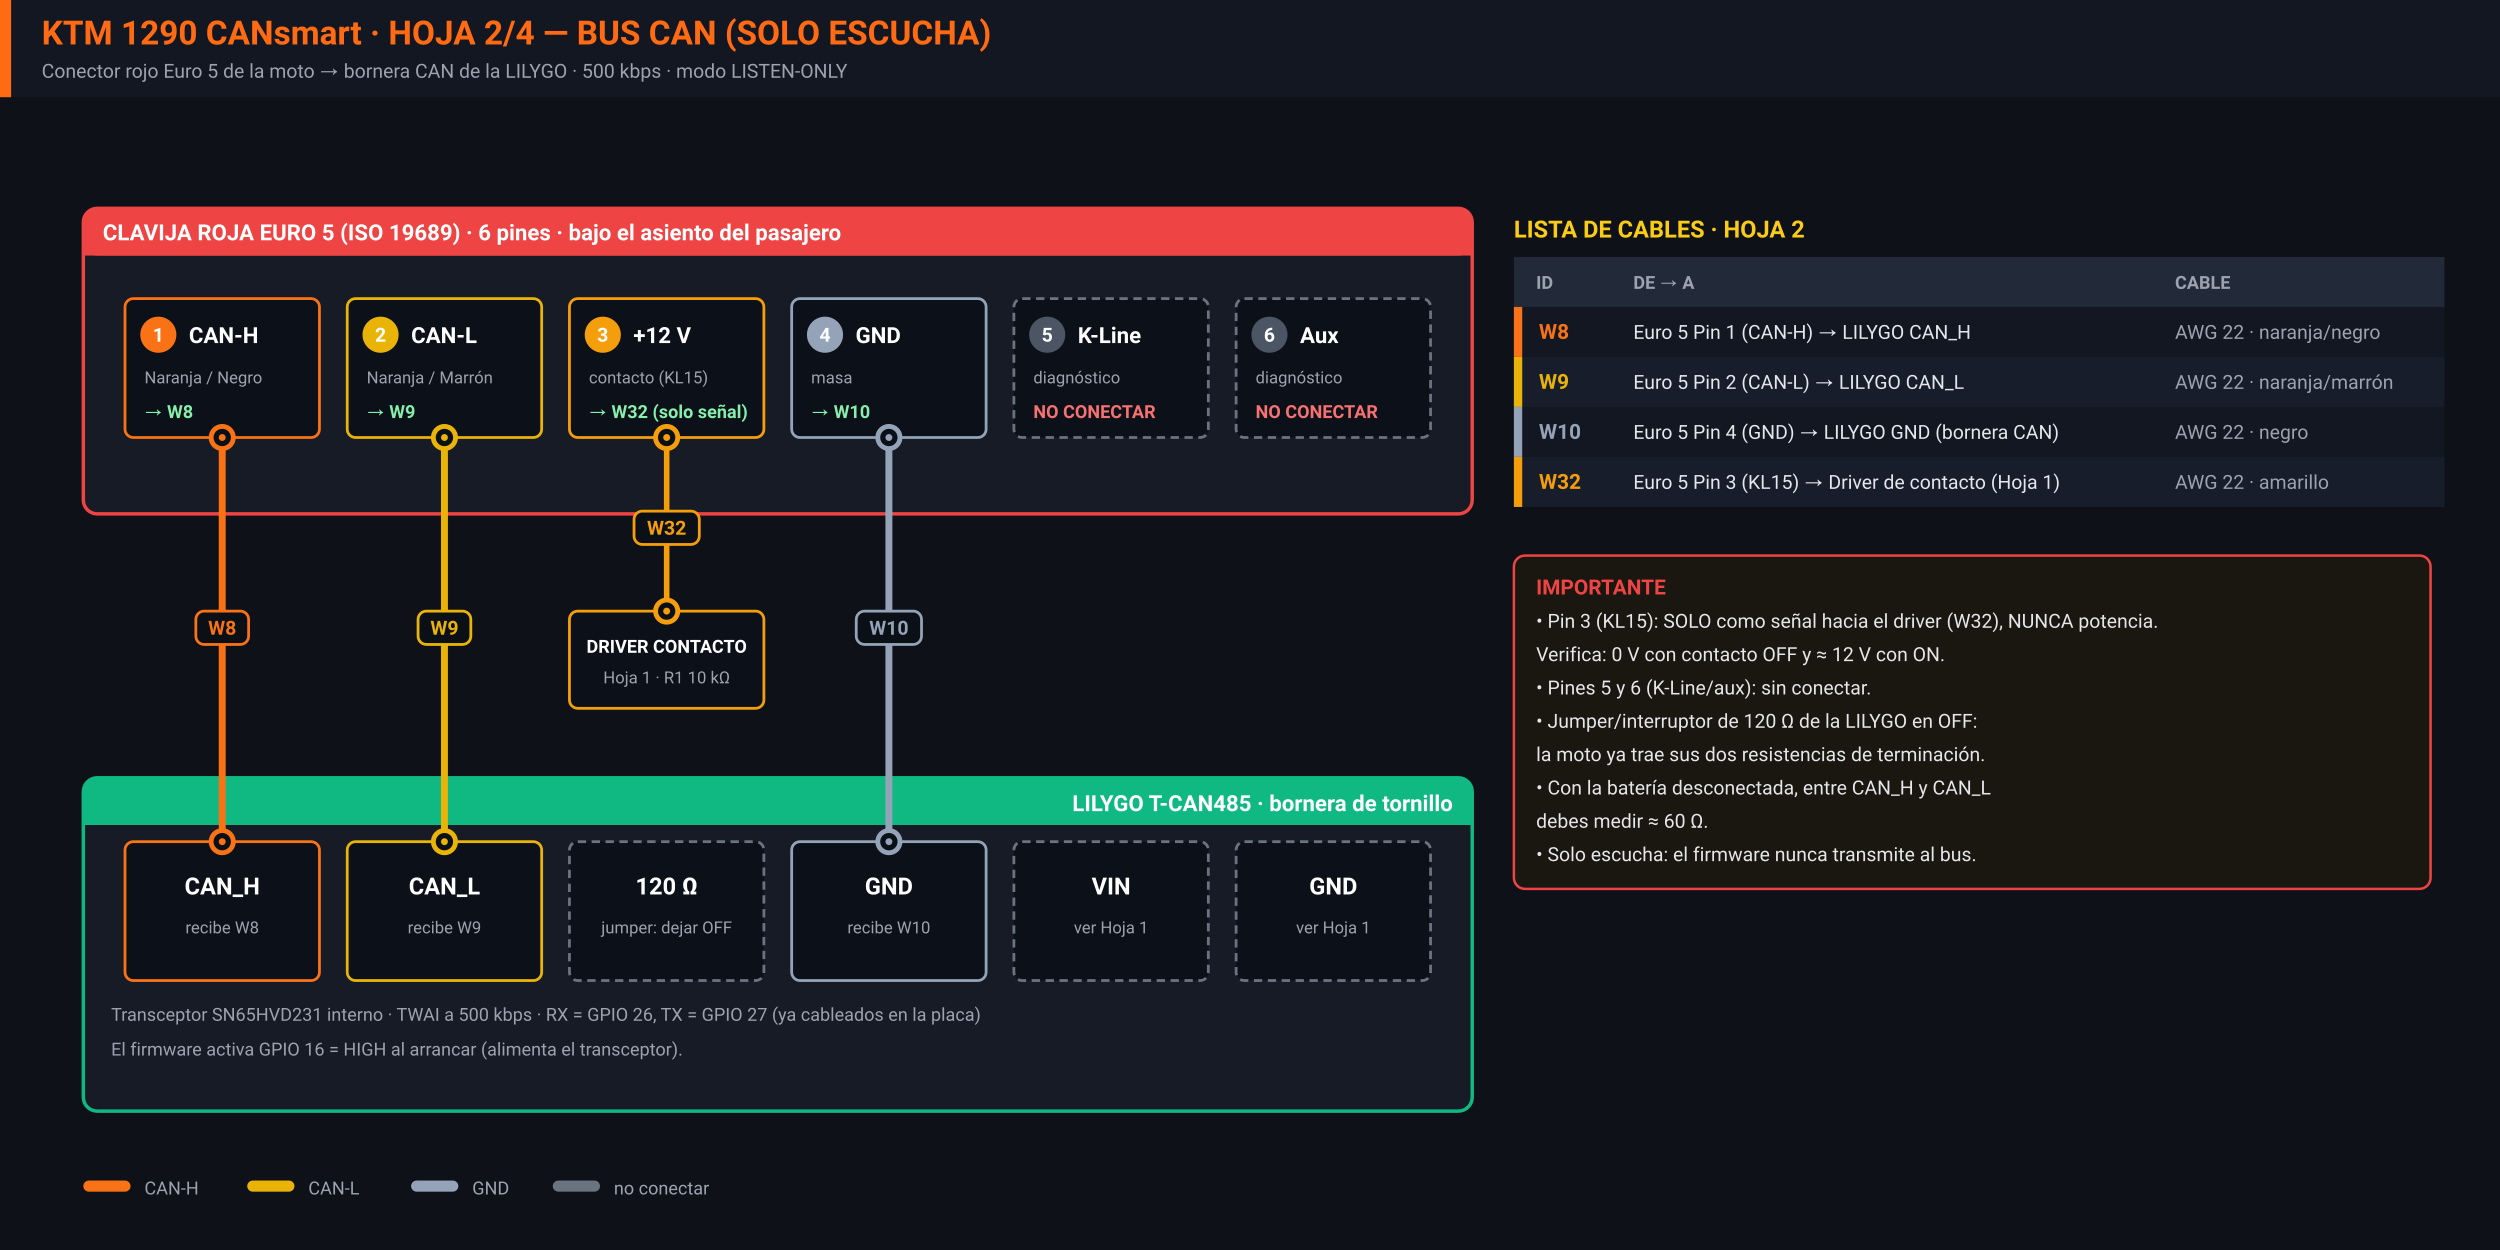
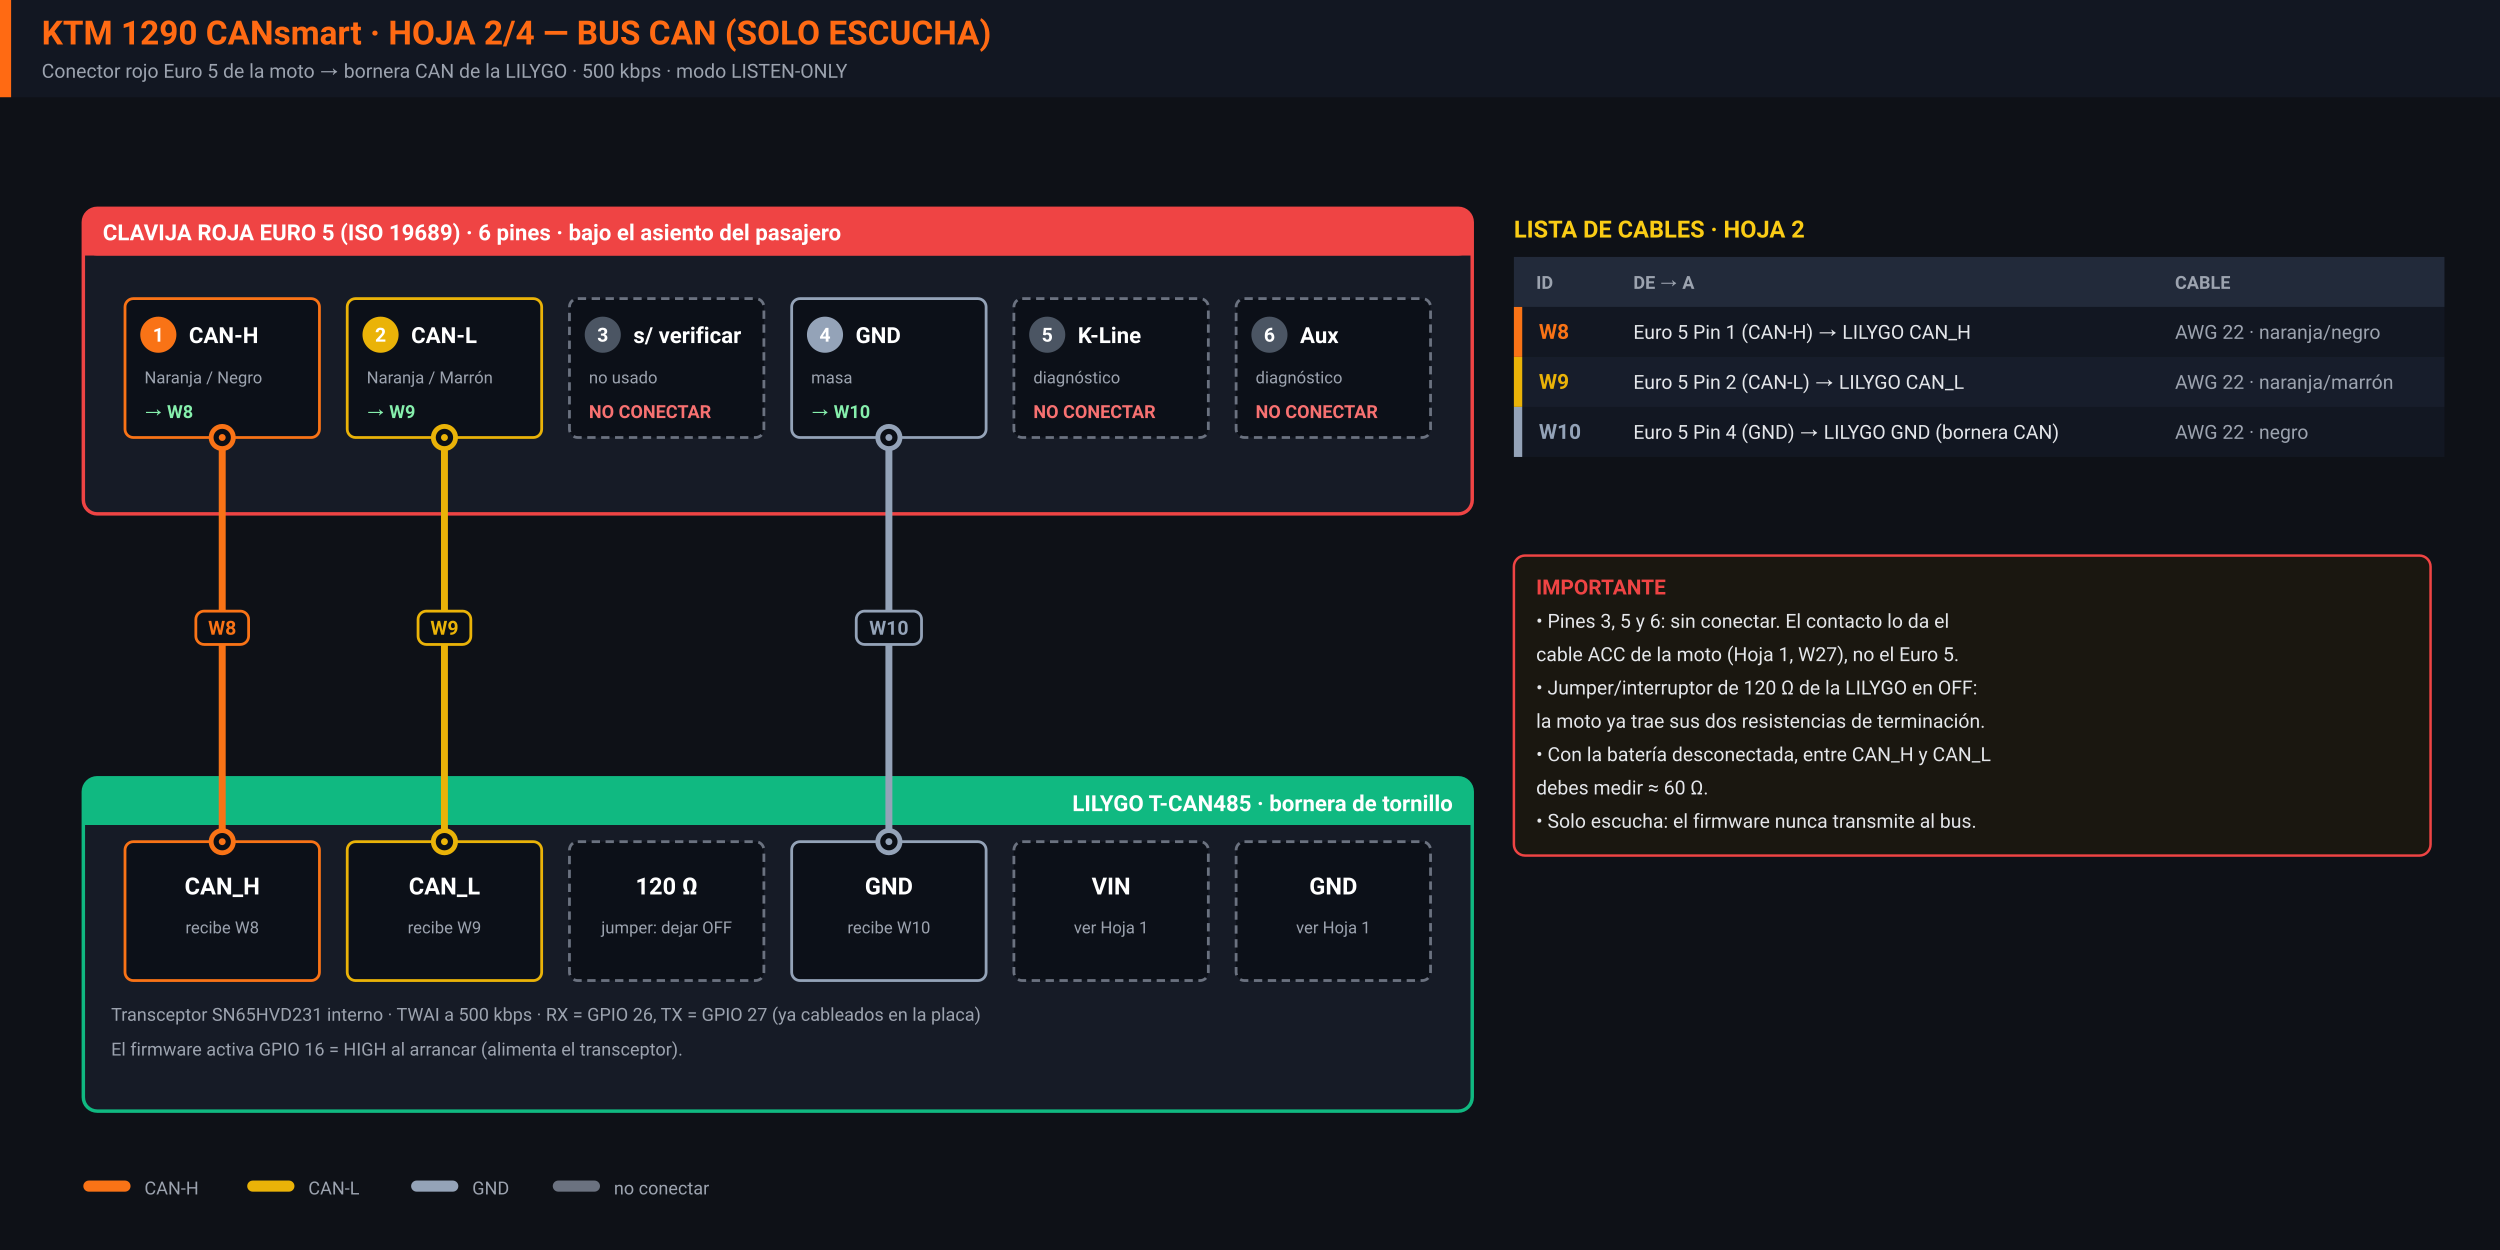
<svg xmlns="http://www.w3.org/2000/svg" viewBox="0 0 1800 900" width="1800" height="900" font-family="'Segoe UI', Roboto, Helvetica, Arial, sans-serif">
  <rect width="1800" height="900" fill="#0e1117" />
  <rect width="1800" height="70" fill="#121722" />
  <rect width="8" height="70" fill="#ff6a13" />
  <text x="30" y="32" font-size="24" font-weight="bold" fill="#ff6a13">KTM 1290 CANsmart · HOJA 2/4 — BUS CAN (SOLO ESCUCHA)</text>
  <text x="30" y="56" font-size="14" fill="#9ca3af">Conector rojo Euro 5 de la moto → bornera CAN de la LILYGO · 500 kbps · modo LISTEN-ONLY</text>
  <rect x="60" y="150" width="1000" height="220" rx="10" fill="#161b26" stroke="#ef4444" stroke-width="2.5" />
  <rect x="60" y="150" width="1000" height="34" rx="10" fill="#ef4444" />
  <rect x="60" y="174" width="1000" height="10" fill="#ef4444" />
  <text x="74" y="173.0" font-size="16" fill="#ffffff" font-weight="bold" text-anchor="start">CLAVIJA ROJA EURO 5 (ISO 19689) · 6 pines · bajo el asiento del pasajero</text>
  <rect x="60" y="560" width="1000" height="240" rx="10" fill="#161b26" stroke="#10b981" stroke-width="2.5" />
  <rect x="60" y="560" width="1000" height="34" rx="10" fill="#10b981" />
  <rect x="60" y="584" width="1000" height="10" fill="#10b981" />
  <text x="74" y="583.0" font-size="16" fill="#ffffff" font-weight="bold" text-anchor="start" />
  <text x="1046" y="584" font-size="16" fill="#ffffff" font-weight="bold" text-anchor="end">LILYGO T-CAN485 · bornera de tornillo</text>
  <rect x="90" y="215" width="140" height="100" rx="6" fill="#0c1018" stroke="#f97316" stroke-width="2" />
  <circle cx="114" cy="241" r="13" fill="#f97316" />
  <text x="114" y="246" font-size="14" fill="#ffffff" font-weight="bold" text-anchor="middle">1</text>
  <text x="136" y="247" font-size="16" fill="#ffffff" font-weight="bold" text-anchor="start">CAN-H</text>
  <text x="104" y="276" font-size="12" fill="#9ca3af" font-weight="normal" text-anchor="start">Naranja / Negro</text>
  <text x="104" y="301" font-size="13" fill="#86efac" font-weight="bold" text-anchor="start">→ W8</text>
  <rect x="250" y="215" width="140" height="100" rx="6" fill="#0c1018" stroke="#eab308" stroke-width="2" />
  <circle cx="274" cy="241" r="13" fill="#eab308" />
  <text x="274" y="246" font-size="14" fill="#ffffff" font-weight="bold" text-anchor="middle">2</text>
  <text x="296" y="247" font-size="16" fill="#ffffff" font-weight="bold" text-anchor="start">CAN-L</text>
  <text x="264" y="276" font-size="12" fill="#9ca3af" font-weight="normal" text-anchor="start">Naranja / Marrón</text>
  <text x="264" y="301" font-size="13" fill="#86efac" font-weight="bold" text-anchor="start">→ W9</text>
-   <rect x="410" y="215" width="140" height="100" rx="6" fill="#0c1018" stroke="#f59e0b" stroke-width="2" />
-   <circle cx="434" cy="241" r="13" fill="#f59e0b" />
+   <rect x="410" y="215" width="140" height="100" rx="6" fill="#0c1018" stroke="#6b7280" stroke-width="2" stroke-dasharray="6 4" />
+   <circle cx="434" cy="241" r="13" fill="#4b5563" />
  <text x="434" y="246" font-size="14" fill="#ffffff" font-weight="bold" text-anchor="middle">3</text>
-   <text x="456" y="247" font-size="16" fill="#ffffff" font-weight="bold" text-anchor="start">+12 V</text>
-   <text x="424" y="276" font-size="12" fill="#9ca3af" font-weight="normal" text-anchor="start">contacto (KL15)</text>
-   <text x="424" y="301" font-size="13" fill="#86efac" font-weight="bold" text-anchor="start">→ W32 (solo señal)</text>
+   <text x="456" y="247" font-size="16" fill="#ffffff" font-weight="bold" text-anchor="start">s/ verificar</text>
+   <text x="424" y="276" font-size="12" fill="#9ca3af" font-weight="normal" text-anchor="start">no usado</text>
+   <text x="424" y="301" font-size="13" fill="#f87171" font-weight="bold" text-anchor="start">NO CONECTAR</text>
  <rect x="570" y="215" width="140" height="100" rx="6" fill="#0c1018" stroke="#94a3b8" stroke-width="2" />
  <circle cx="594" cy="241" r="13" fill="#94a3b8" />
  <text x="594" y="246" font-size="14" fill="#ffffff" font-weight="bold" text-anchor="middle">4</text>
  <text x="616" y="247" font-size="16" fill="#ffffff" font-weight="bold" text-anchor="start">GND</text>
  <text x="584" y="276" font-size="12" fill="#9ca3af" font-weight="normal" text-anchor="start">masa</text>
  <text x="584" y="301" font-size="13" fill="#86efac" font-weight="bold" text-anchor="start">→ W10</text>
  <rect x="730" y="215" width="140" height="100" rx="6" fill="#0c1018" stroke="#6b7280" stroke-width="2" stroke-dasharray="6 4" />
  <circle cx="754" cy="241" r="13" fill="#4b5563" />
  <text x="754" y="246" font-size="14" fill="#ffffff" font-weight="bold" text-anchor="middle">5</text>
  <text x="776" y="247" font-size="16" fill="#ffffff" font-weight="bold" text-anchor="start">K-Line</text>
  <text x="744" y="276" font-size="12" fill="#9ca3af" font-weight="normal" text-anchor="start">diagnóstico</text>
  <text x="744" y="301" font-size="13" fill="#f87171" font-weight="bold" text-anchor="start">NO CONECTAR</text>
  <rect x="890" y="215" width="140" height="100" rx="6" fill="#0c1018" stroke="#6b7280" stroke-width="2" stroke-dasharray="6 4" />
  <circle cx="914" cy="241" r="13" fill="#4b5563" />
  <text x="914" y="246" font-size="14" fill="#ffffff" font-weight="bold" text-anchor="middle">6</text>
  <text x="936" y="247" font-size="16" fill="#ffffff" font-weight="bold" text-anchor="start">Aux</text>
  <text x="904" y="276" font-size="12" fill="#9ca3af" font-weight="normal" text-anchor="start">diagnóstico</text>
  <text x="904" y="301" font-size="13" fill="#f87171" font-weight="bold" text-anchor="start">NO CONECTAR</text>
  <rect x="90" y="606" width="140" height="100" rx="6" fill="#0c1018" stroke="#f97316" stroke-width="2" />
  <text x="160" y="644" font-size="17" fill="#ffffff" font-weight="bold" text-anchor="middle">CAN_H</text>
  <text x="160" y="672" font-size="12" fill="#9ca3af" font-weight="normal" text-anchor="middle">recibe W8</text>
  <rect x="250" y="606" width="140" height="100" rx="6" fill="#0c1018" stroke="#eab308" stroke-width="2" />
  <text x="320" y="644" font-size="17" fill="#ffffff" font-weight="bold" text-anchor="middle">CAN_L</text>
  <text x="320" y="672" font-size="12" fill="#9ca3af" font-weight="normal" text-anchor="middle">recibe W9</text>
  <rect x="410" y="606" width="140" height="100" rx="6" fill="#0c1018" stroke="#6b7280" stroke-width="2" stroke-dasharray="6 4" />
  <text x="480" y="644" font-size="17" fill="#ffffff" font-weight="bold" text-anchor="middle">120 Ω</text>
  <text x="480" y="672" font-size="12" fill="#9ca3af" font-weight="normal" text-anchor="middle">jumper: dejar OFF</text>
  <rect x="570" y="606" width="140" height="100" rx="6" fill="#0c1018" stroke="#94a3b8" stroke-width="2" />
  <text x="640" y="644" font-size="17" fill="#ffffff" font-weight="bold" text-anchor="middle">GND</text>
  <text x="640" y="672" font-size="12" fill="#9ca3af" font-weight="normal" text-anchor="middle">recibe W10</text>
  <rect x="730" y="606" width="140" height="100" rx="6" fill="#0c1018" stroke="#6b7280" stroke-width="2" stroke-dasharray="6 4" />
  <text x="800" y="644" font-size="17" fill="#ffffff" font-weight="bold" text-anchor="middle">VIN</text>
  <text x="800" y="672" font-size="12" fill="#9ca3af" font-weight="normal" text-anchor="middle">ver Hoja 1</text>
  <rect x="890" y="606" width="140" height="100" rx="6" fill="#0c1018" stroke="#6b7280" stroke-width="2" stroke-dasharray="6 4" />
  <text x="960" y="644" font-size="17" fill="#ffffff" font-weight="bold" text-anchor="middle">GND</text>
  <text x="960" y="672" font-size="12" fill="#9ca3af" font-weight="normal" text-anchor="middle">ver Hoja 1</text>
-   <rect x="410" y="440" width="140" height="70" rx="6" fill="#0c1018" stroke="#f59e0b" stroke-width="2" />
-   <text x="480" y="470" font-size="13" fill="#ffffff" font-weight="bold" text-anchor="middle">DRIVER CONTACTO</text>
-   <text x="480" y="492" font-size="12" fill="#9ca3af" font-weight="normal" text-anchor="middle">Hoja 1 · R1 10 kΩ</text>
  <text x="80" y="735" font-size="13" fill="#9ca3af" font-weight="normal" text-anchor="start">Transceptor SN65HVD231 interno · TWAI a 500 kbps · RX = GPIO 26, TX = GPIO 27 (ya cableados en la placa)</text>
  <text x="80" y="760" font-size="13" fill="#9ca3af" font-weight="normal" text-anchor="start">El firmware activa GPIO 16 = HIGH al arrancar (alimenta el transceptor).</text>
  <text x="1090" y="171" font-size="17" fill="#facc15" font-weight="bold" text-anchor="start">LISTA DE CABLES · HOJA 2</text>
  <rect x="1090" y="185" width="670" height="36" fill="#222a3a" />
  <text x="1106" y="208.0" font-size="13" fill="#9ca3af" font-weight="bold" text-anchor="start">ID</text>
  <text x="1176" y="208.0" font-size="13" fill="#9ca3af" font-weight="bold" text-anchor="start">DE  →  A</text>
  <text x="1566" y="208.0" font-size="13" fill="#9ca3af" font-weight="bold" text-anchor="start">CABLE</text>
  <rect x="1090" y="221" width="670" height="36" fill="#121722" />
  <rect x="1090" y="221" width="6" height="36" fill="#f97316" />
  <text x="1108" y="244.0" font-size="15" fill="#f97316" font-weight="bold" text-anchor="start">W8</text>
  <text x="1176" y="244.0" font-size="14" fill="#e5e7eb" font-weight="normal" text-anchor="start">Euro 5 Pin 1 (CAN-H)  →  LILYGO CAN_H</text>
  <text x="1566" y="244.0" font-size="14" fill="#9ca3af" font-weight="normal" text-anchor="start">AWG 22 · naranja/negro</text>
  <rect x="1090" y="257" width="670" height="36" fill="#171d2b" />
  <rect x="1090" y="257" width="6" height="36" fill="#eab308" />
  <text x="1108" y="280.0" font-size="15" fill="#eab308" font-weight="bold" text-anchor="start">W9</text>
  <text x="1176" y="280.0" font-size="14" fill="#e5e7eb" font-weight="normal" text-anchor="start">Euro 5 Pin 2 (CAN-L)  →  LILYGO CAN_L</text>
  <text x="1566" y="280.0" font-size="14" fill="#9ca3af" font-weight="normal" text-anchor="start">AWG 22 · naranja/marrón</text>
  <rect x="1090" y="293" width="670" height="36" fill="#121722" />
  <rect x="1090" y="293" width="6" height="36" fill="#94a3b8" />
  <text x="1108" y="316.0" font-size="15" fill="#94a3b8" font-weight="bold" text-anchor="start">W10</text>
  <text x="1176" y="316.0" font-size="14" fill="#e5e7eb" font-weight="normal" text-anchor="start">Euro 5 Pin 4 (GND)  →  LILYGO GND (bornera CAN)</text>
  <text x="1566" y="316.0" font-size="14" fill="#9ca3af" font-weight="normal" text-anchor="start">AWG 22 · negro</text>
-   <rect x="1090" y="329" width="670" height="36" fill="#171d2b" />
-   <rect x="1090" y="329" width="6" height="36" fill="#f59e0b" />
-   <text x="1108" y="352.0" font-size="15" fill="#f59e0b" font-weight="bold" text-anchor="start">W32</text>
-   <text x="1176" y="352.0" font-size="14" fill="#e5e7eb" font-weight="normal" text-anchor="start">Euro 5 Pin 3 (KL15)  →  Driver de contacto (Hoja 1)</text>
-   <text x="1566" y="352.0" font-size="14" fill="#9ca3af" font-weight="normal" text-anchor="start">AWG 22 · amarillo</text>
-   <rect x="1090" y="400" width="660" height="240" rx="8" fill="#1a1710" stroke="#ef4444" stroke-width="1.8" />
+   <rect x="1090" y="400" width="660" height="216" rx="8" fill="#1a1710" stroke="#ef4444" stroke-width="1.8" />
  <text x="1106" y="428" font-size="15" fill="#ef4444" font-weight="bold" text-anchor="start">IMPORTANTE</text>
-   <text x="1106" y="452" font-size="14" fill="#e5e7eb" font-weight="normal" text-anchor="start">• Pin 3 (KL15): SOLO como señal hacia el driver (W32), NUNCA potencia.</text>
-   <text x="1106" y="476" font-size="14" fill="#e5e7eb" font-weight="normal" text-anchor="start">  Verifica: 0 V con contacto OFF y ≈ 12 V con ON.</text>
-   <text x="1106" y="500" font-size="14" fill="#e5e7eb" font-weight="normal" text-anchor="start">• Pines 5 y 6 (K-Line/aux): sin conectar.</text>
-   <text x="1106" y="524" font-size="14" fill="#e5e7eb" font-weight="normal" text-anchor="start">• Jumper/interruptor de 120 Ω de la LILYGO en OFF:</text>
-   <text x="1106" y="548" font-size="14" fill="#e5e7eb" font-weight="normal" text-anchor="start">  la moto ya trae sus dos resistencias de terminación.</text>
-   <text x="1106" y="572" font-size="14" fill="#e5e7eb" font-weight="normal" text-anchor="start">• Con la batería desconectada, entre CAN_H y CAN_L</text>
-   <text x="1106" y="596" font-size="14" fill="#e5e7eb" font-weight="normal" text-anchor="start">  debes medir ≈ 60 Ω.</text>
-   <text x="1106" y="620" font-size="14" fill="#e5e7eb" font-weight="normal" text-anchor="start">• Solo escucha: el firmware nunca transmite al bus.</text>
+   <text x="1106" y="452" font-size="14" fill="#e5e7eb" font-weight="normal" text-anchor="start">• Pines 3, 5 y 6: sin conectar. El contacto lo da el</text>
+   <text x="1106" y="476" font-size="14" fill="#e5e7eb" font-weight="normal" text-anchor="start">  cable ACC de la moto (Hoja 1, W27), no el Euro 5.</text>
+   <text x="1106" y="500" font-size="14" fill="#e5e7eb" font-weight="normal" text-anchor="start">• Jumper/interruptor de 120 Ω de la LILYGO en OFF:</text>
+   <text x="1106" y="524" font-size="14" fill="#e5e7eb" font-weight="normal" text-anchor="start">  la moto ya trae sus dos resistencias de terminación.</text>
+   <text x="1106" y="548" font-size="14" fill="#e5e7eb" font-weight="normal" text-anchor="start">• Con la batería desconectada, entre CAN_H y CAN_L</text>
+   <text x="1106" y="572" font-size="14" fill="#e5e7eb" font-weight="normal" text-anchor="start">  debes medir ≈ 60 Ω.</text>
+   <text x="1106" y="596" font-size="14" fill="#e5e7eb" font-weight="normal" text-anchor="start">• Solo escucha: el firmware nunca transmite al bus.</text>
  <rect x="60" y="850" width="34" height="8" rx="4" fill="#f97316" />
  <text x="104" y="860" font-size="13" fill="#9ca3af" font-weight="normal" text-anchor="start">CAN-H</text>
  <rect x="178" y="850" width="34" height="8" rx="4" fill="#eab308" />
  <text x="222" y="860" font-size="13" fill="#9ca3af" font-weight="normal" text-anchor="start">CAN-L</text>
  <rect x="296" y="850" width="34" height="8" rx="4" fill="#94a3b8" />
  <text x="340" y="860" font-size="13" fill="#9ca3af" font-weight="normal" text-anchor="start">GND</text>
  <rect x="398" y="850" width="34" height="8" rx="4" fill="#6b7280" />
  <text x="442" y="860" font-size="13" fill="#9ca3af" font-weight="normal" text-anchor="start">no conectar</text>
-   <path d="M 480 315 L 480 440" fill="none" stroke="#f59e0b" stroke-width="4" stroke-linecap="round" stroke-linejoin="round" />
  <path d="M 160 315 L 160 606" fill="none" stroke="#f97316" stroke-width="5" stroke-linecap="round" stroke-linejoin="round" />
  <path d="M 320 315 L 320 606" fill="none" stroke="#eab308" stroke-width="5" stroke-linecap="round" stroke-linejoin="round" />
  <path d="M 640 315 L 640 606" fill="none" stroke="#94a3b8" stroke-width="5" stroke-linecap="round" stroke-linejoin="round" />
-   <circle cx="480" cy="315" r="8" fill="#0b0f16" stroke="#f59e0b" stroke-width="3.5" />
-   <circle cx="480" cy="315" r="2.5" fill="#f59e0b" />
-   <circle cx="480" cy="440" r="8" fill="#0b0f16" stroke="#f59e0b" stroke-width="3.5" />
-   <circle cx="480" cy="440" r="2.5" fill="#f59e0b" />
  <circle cx="160" cy="315" r="8" fill="#0b0f16" stroke="#f97316" stroke-width="3.5" />
  <circle cx="160" cy="315" r="2.5" fill="#f97316" />
  <circle cx="160" cy="606" r="8" fill="#0b0f16" stroke="#f97316" stroke-width="3.5" />
  <circle cx="160" cy="606" r="2.5" fill="#f97316" />
  <circle cx="320" cy="315" r="8" fill="#0b0f16" stroke="#eab308" stroke-width="3.5" />
  <circle cx="320" cy="315" r="2.5" fill="#eab308" />
  <circle cx="320" cy="606" r="8" fill="#0b0f16" stroke="#eab308" stroke-width="3.5" />
  <circle cx="320" cy="606" r="2.5" fill="#eab308" />
  <circle cx="640" cy="315" r="8" fill="#0b0f16" stroke="#94a3b8" stroke-width="3.5" />
  <circle cx="640" cy="315" r="2.5" fill="#94a3b8" />
  <circle cx="640" cy="606" r="8" fill="#0b0f16" stroke="#94a3b8" stroke-width="3.5" />
  <circle cx="640" cy="606" r="2.5" fill="#94a3b8" />
-   <rect x="456.5" y="368" width="47" height="24" rx="6" fill="#0b0f16" stroke="#f59e0b" stroke-width="2" />
-   <text x="480" y="385" font-size="14" font-weight="bold" fill="#f59e0b" text-anchor="middle">W32</text>
  <rect x="141.0" y="440" width="38" height="24" rx="6" fill="#0b0f16" stroke="#f97316" stroke-width="2" />
  <text x="160" y="457" font-size="14" font-weight="bold" fill="#f97316" text-anchor="middle">W8</text>
  <rect x="301.0" y="440" width="38" height="24" rx="6" fill="#0b0f16" stroke="#eab308" stroke-width="2" />
  <text x="320" y="457" font-size="14" font-weight="bold" fill="#eab308" text-anchor="middle">W9</text>
  <rect x="616.5" y="440" width="47" height="24" rx="6" fill="#0b0f16" stroke="#94a3b8" stroke-width="2" />
  <text x="640" y="457" font-size="14" font-weight="bold" fill="#94a3b8" text-anchor="middle">W10</text>
</svg>
